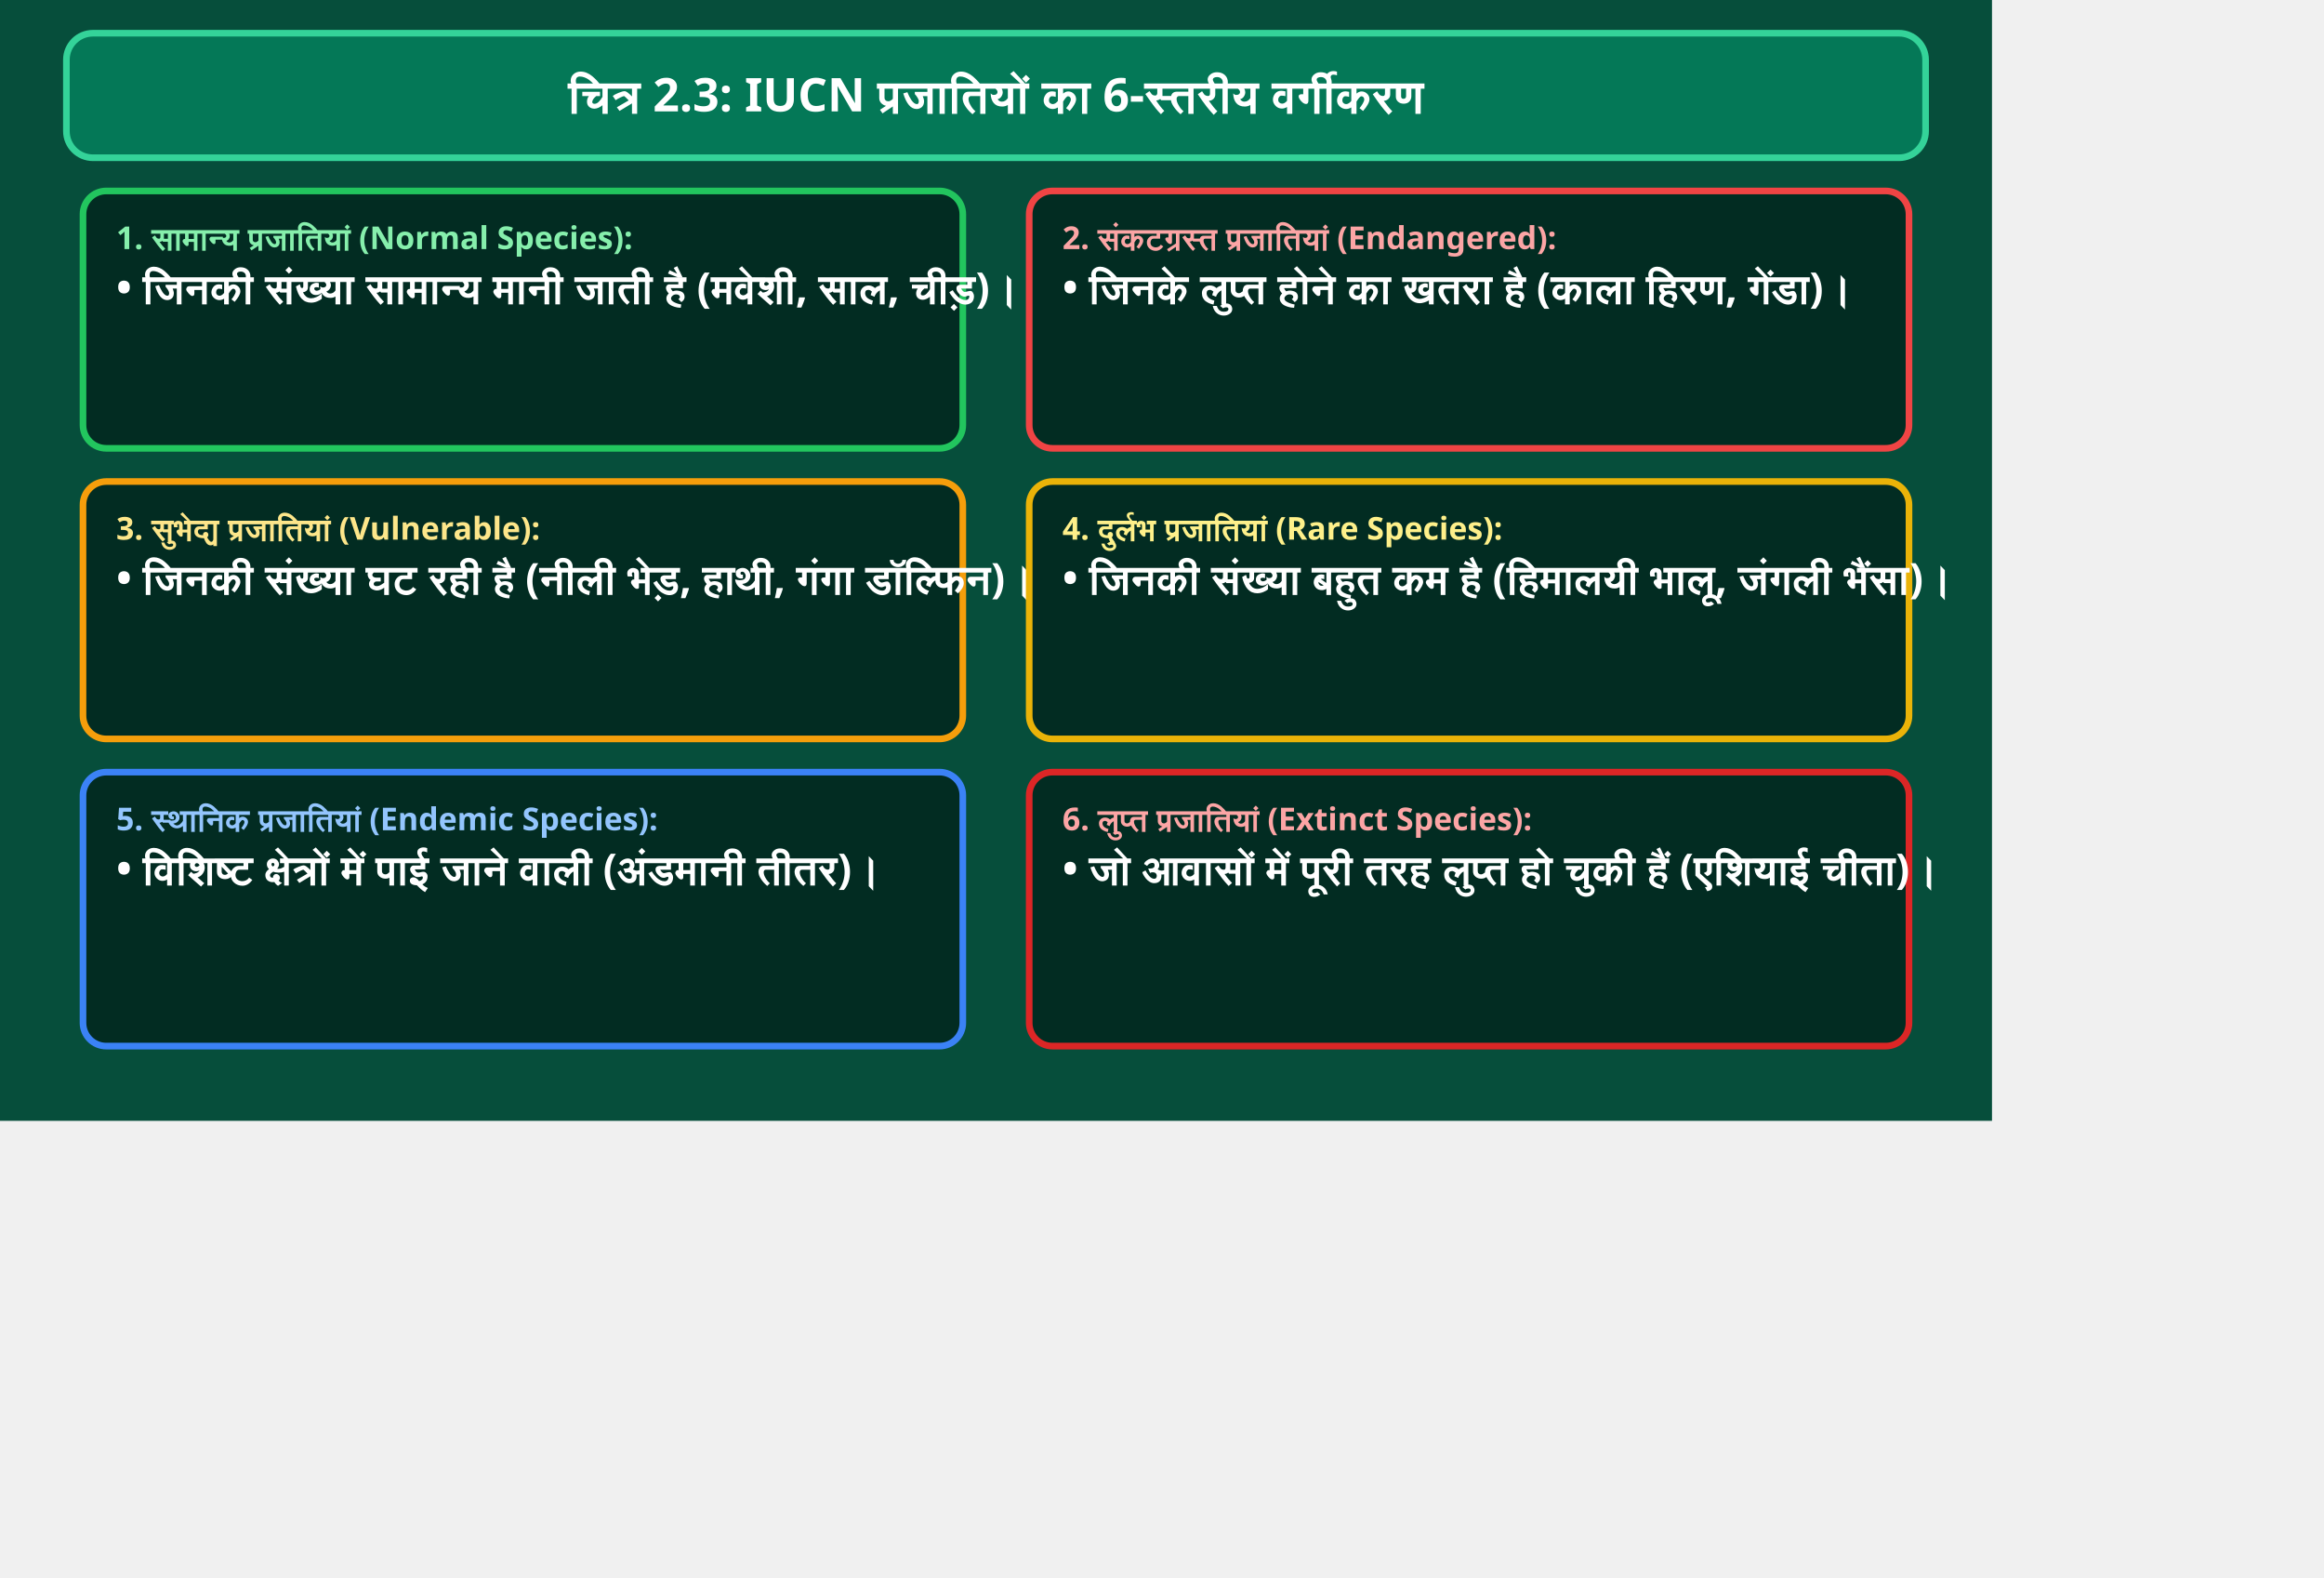
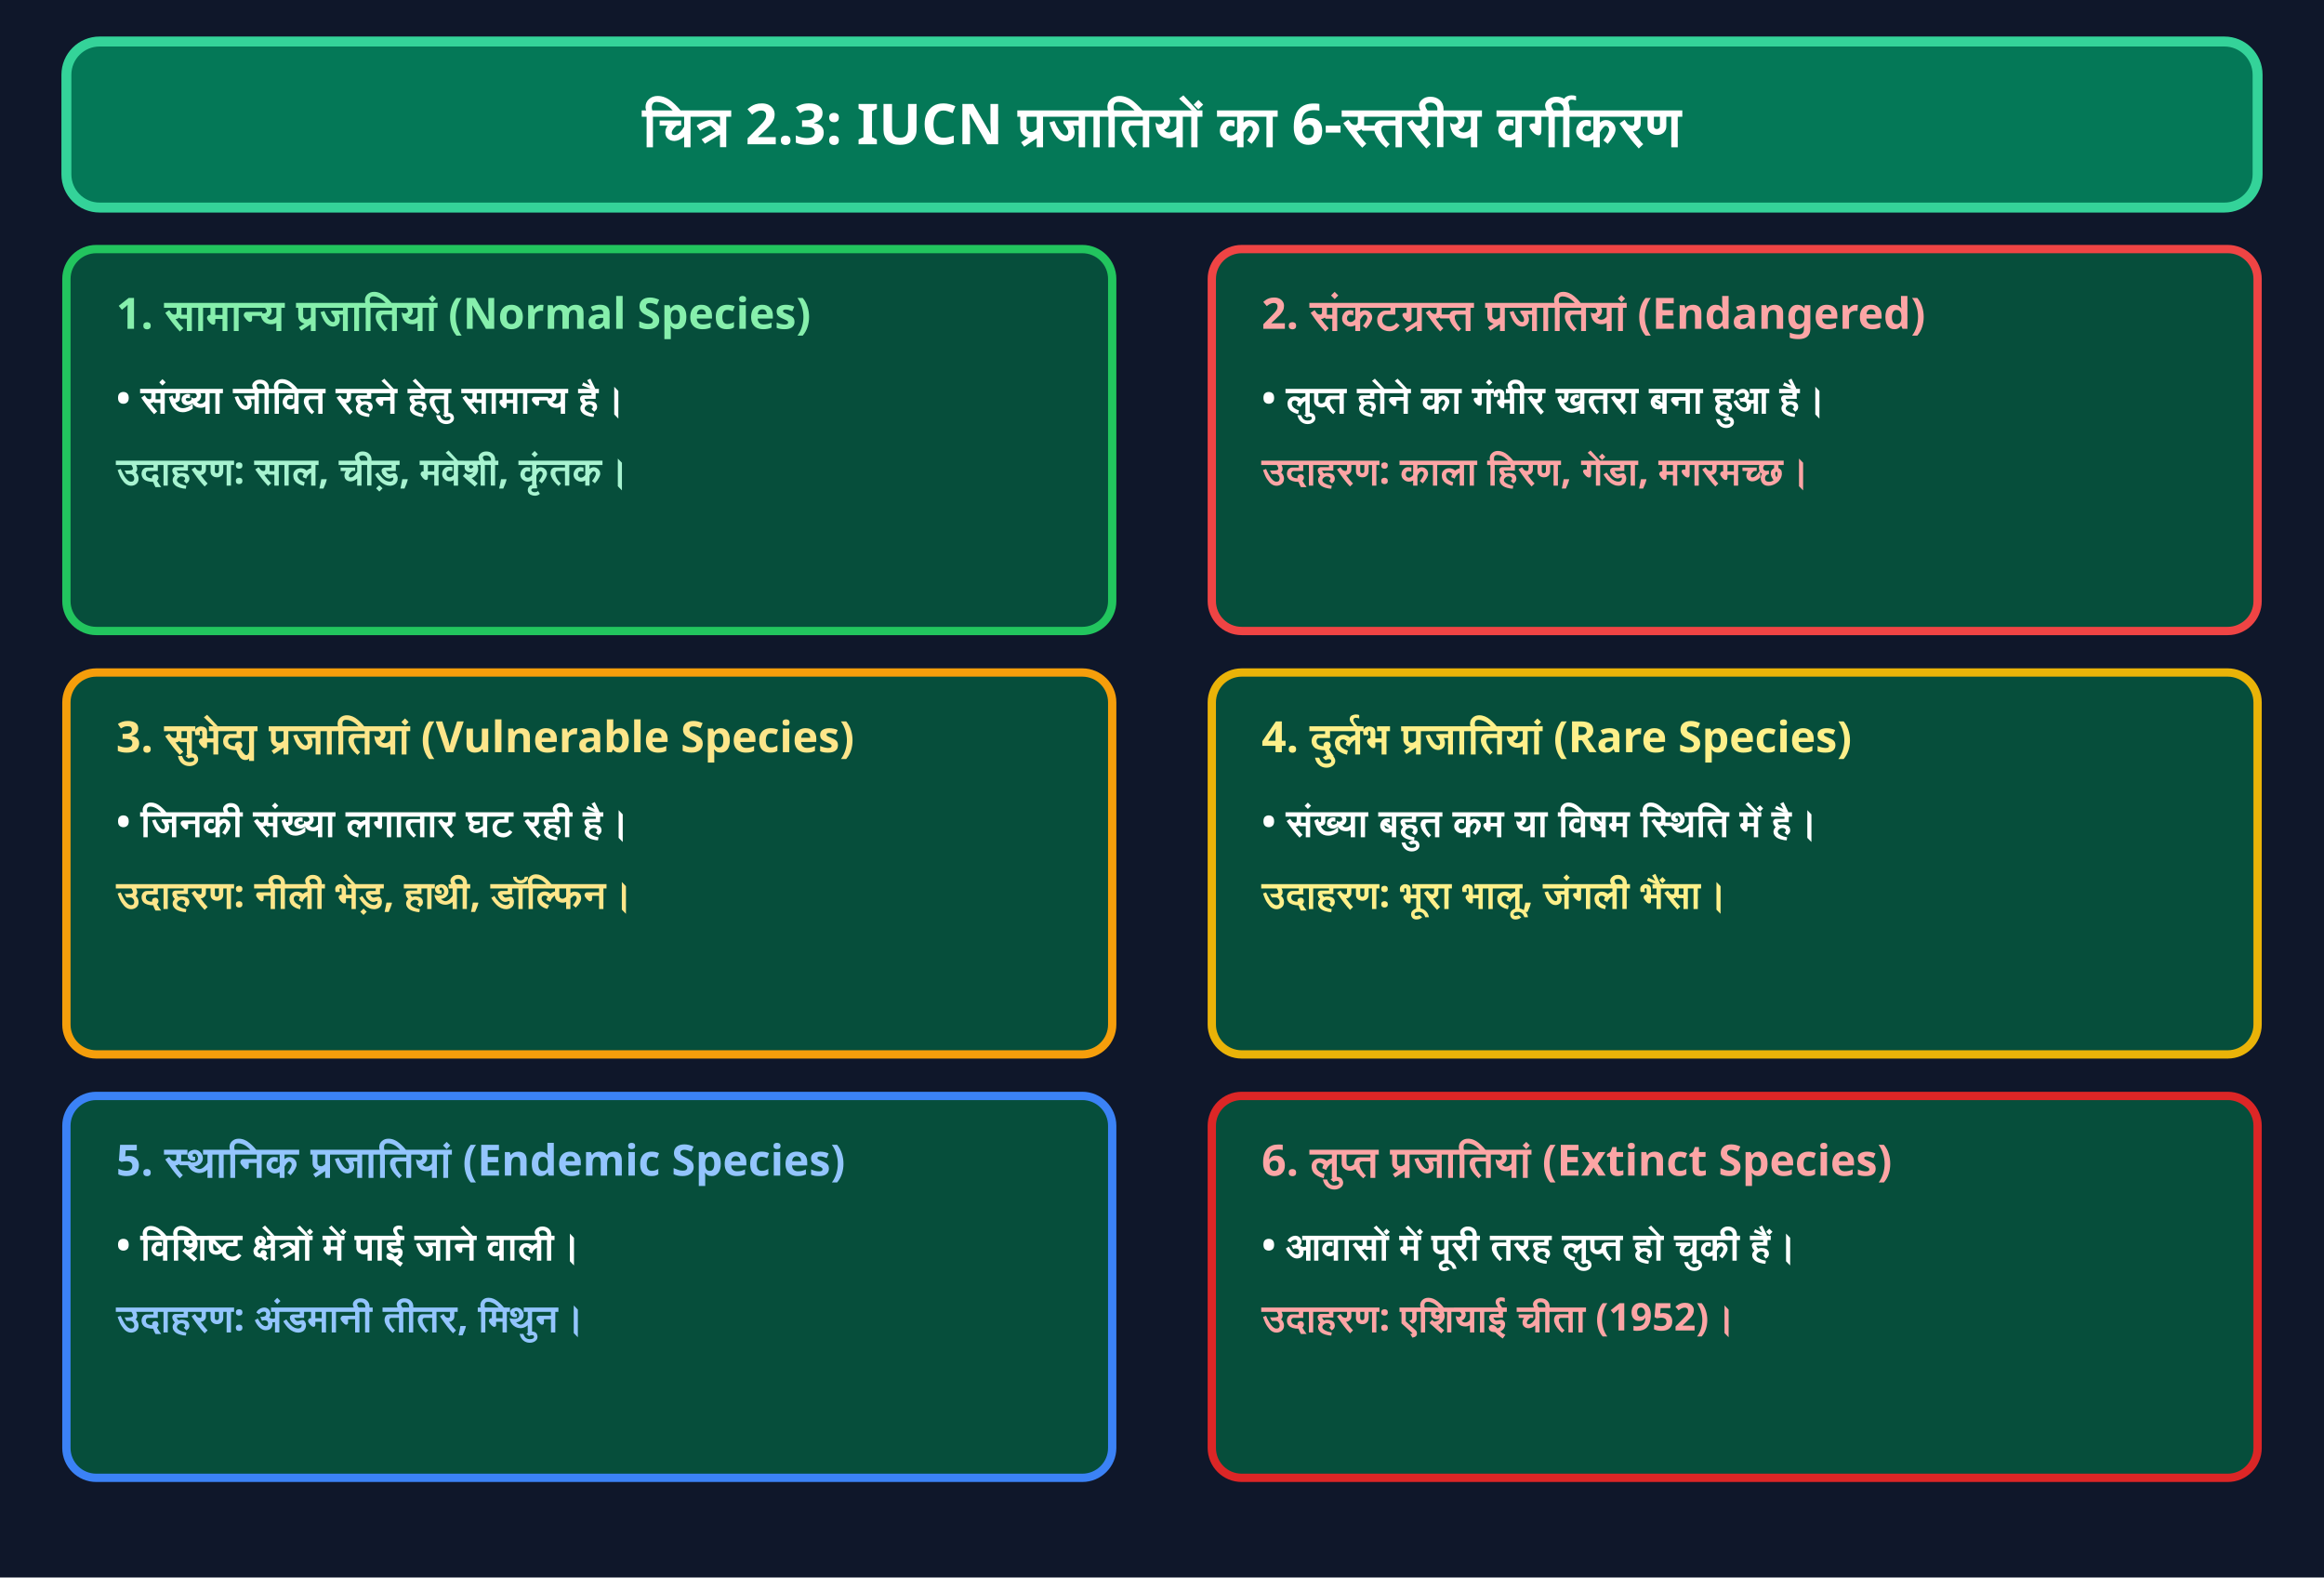
<svg xmlns="http://www.w3.org/2000/svg" viewBox="0 0 1400 950" width="100%" height="100%">
-   <rect width="1200" height="675" fill="#064e3b" />
-   <rect x="40" y="20" width="1120" height="75" rx="16" fill="#047857" stroke="#34d399" stroke-width="4" />
-   <text x="600" y="68" font-family="'Segoe UI', Devanagari, sans-serif" font-size="28" font-weight="900" fill="#ffffff" text-anchor="middle">चित्र 2.3: IUCN प्रजातियों का 6-स्तरीय वर्गीकरण</text>
-   <g font-family="'Segoe UI', Devanagari, sans-serif" font-weight="900">
-     <rect x="50" y="115" width="530" height="155" rx="14" fill="#022c22" stroke="#22c55e" stroke-width="4" />
-     <text x="70" y="150" font-size="19" fill="#86efac">1. सामान्य प्रजातियां (Normal Species):</text>
-     <text x="70" y="182" font-size="25" fill="#ffffff">• जिनकी संख्या सामान्य मानी जाती है (मवेशी, साल, चीड़)।</text>
-     <rect x="620" y="115" width="530" height="155" rx="14" fill="#022c22" stroke="#ef4444" stroke-width="4" />
-     <text x="640" y="150" font-size="19" fill="#fca5a5">2. संकटग्रस्त प्रजातियां (Endangered):</text>
-     <text x="640" y="182" font-size="25" fill="#ffffff">• जिनके लुप्त होने का खतरा है (काला हिरण, गेंडा)।</text>
-     <rect x="50" y="290" width="530" height="155" rx="14" fill="#022c22" stroke="#f59e0b" stroke-width="4" />
-     <text x="70" y="325" font-size="19" fill="#fde68a">3. सुभेद्य प्रजातियां (Vulnerable):</text>
-     <text x="70" y="357" font-size="25" fill="#ffffff">• जिनकी संख्या घट रही है (नीली भेड़, हाथी, गंगा डॉल्फिन)।</text>
-     <rect x="620" y="290" width="530" height="155" rx="14" fill="#022c22" stroke="#eab308" stroke-width="4" />
-     <text x="640" y="325" font-size="19" fill="#fef08a">4. दुर्लभ प्रजातियां (Rare Species):</text>
-     <text x="640" y="357" font-size="25" fill="#ffffff">• जिनकी संख्या बहुत कम है (हिमालयी भालू, जंगली भैंसा)।</text>
-     <rect x="50" y="465" width="530" height="165" rx="14" fill="#022c22" stroke="#3b82f6" stroke-width="4" />
-     <text x="70" y="500" font-size="19" fill="#93c5fd">5. स्थानिक प्रजातियां (Endemic Species):</text>
-     <text x="70" y="532" font-size="25" fill="#ffffff">• विशिष्ट क्षेत्रों में पाई जाने वाली (अंडमानी तीतर)।</text>
-     <rect x="620" y="465" width="530" height="165" rx="14" fill="#022c22" stroke="#dc2626" stroke-width="4" />
-     <text x="640" y="500" font-size="19" fill="#fca5a5">6. लुप्त प्रजातियां (Extinct Species):</text>
-     <text x="640" y="532" font-size="25" fill="#ffffff">• जो आवासों में पूरी तरह लुप्त हो चुकी हैं (एशियाई चीता)।</text>
-   </g>
+   <rect width="1400" height="950" fill="#0f172a" />
+   <rect x="40" y="25" width="1320" height="100" rx="20" fill="#047857" stroke="#34d399" stroke-width="6" />
+   <text x="700" y="88" font-family="'Segoe UI', Devanagari, sans-serif" font-size="34" font-weight="900" fill="#ffffff" text-anchor="middle">चित्र 2.3: IUCN प्रजातियों का 6-स्तरीय वर्गीकरण</text>
+   <rect x="40" y="150" width="630" height="230" rx="18" fill="#064e3b" stroke="#22c55e" stroke-width="5" />
+   <text x="70" y="198" font-family="'Segoe UI', Devanagari, sans-serif" font-size="26" font-weight="900" fill="#86efac">1. सामान्य प्रजातियां (Normal Species)</text>
+   <text x="70" y="248" font-family="'Segoe UI', Devanagari, sans-serif" font-size="23" font-weight="900" fill="#ffffff">• संख्या जीवित रहने हेतु सामान्य है।</text>
+   <text x="70" y="292" font-family="'Segoe UI', Devanagari, sans-serif" font-size="23" font-weight="900" fill="#a7f3d0">  उदाहरण: साल, चीड़, मवेशी, कृंतक।</text>
+   <rect x="730" y="150" width="630" height="230" rx="18" fill="#064e3b" stroke="#ef4444" stroke-width="5" />
+   <text x="760" y="198" font-family="'Segoe UI', Devanagari, sans-serif" font-size="26" font-weight="900" fill="#fca5a5">2. संकटग्रस्त प्रजातियां (Endangered)</text>
+   <text x="760" y="248" font-family="'Segoe UI', Devanagari, sans-serif" font-size="23" font-weight="900" fill="#ffffff">• लुप्त होने का गंभीर खतरा बना हुआ है।</text>
+   <text x="760" y="292" font-family="'Segoe UI', Devanagari, sans-serif" font-size="23" font-weight="900" fill="#fca5a5">  उदाहरण: काला हिरण, गेंडा, मगरमच्छ।</text>
+   <rect x="40" y="405" width="630" height="230" rx="18" fill="#064e3b" stroke="#f59e0b" stroke-width="5" />
+   <text x="70" y="453" font-family="'Segoe UI', Devanagari, sans-serif" font-size="26" font-weight="900" fill="#fde68a">3. सुभेद्य प्रजातियां (Vulnerable Species)</text>
+   <text x="70" y="503" font-family="'Segoe UI', Devanagari, sans-serif" font-size="23" font-weight="900" fill="#ffffff">• जिनकी संख्या लगातार घट रही है।</text>
+   <text x="70" y="547" font-family="'Segoe UI', Devanagari, sans-serif" font-size="23" font-weight="900" fill="#fde68a">  उदाहरण: नीली भेड़, हाथी, डॉल्फिन।</text>
+   <rect x="730" y="405" width="630" height="230" rx="18" fill="#064e3b" stroke="#eab308" stroke-width="5" />
+   <text x="760" y="453" font-family="'Segoe UI', Devanagari, sans-serif" font-size="26" font-weight="900" fill="#fef08a">4. दुर्लभ प्रजातियां (Rare Species)</text>
+   <text x="760" y="503" font-family="'Segoe UI', Devanagari, sans-serif" font-size="23" font-weight="900" fill="#ffffff">• संख्या बहुत कम या विषम स्थिति में है।</text>
+   <text x="760" y="547" font-family="'Segoe UI', Devanagari, sans-serif" font-size="23" font-weight="900" fill="#fef08a">  उदाहरण: भूरा भालू, जंगली भैंसा।</text>
+   <rect x="40" y="660" width="630" height="230" rx="18" fill="#064e3b" stroke="#3b82f6" stroke-width="5" />
+   <text x="70" y="708" font-family="'Segoe UI', Devanagari, sans-serif" font-size="26" font-weight="900" fill="#93c5fd">5. स्थानिक प्रजातियां (Endemic Species)</text>
+   <text x="70" y="758" font-family="'Segoe UI', Devanagari, sans-serif" font-size="23" font-weight="900" fill="#ffffff">• विशिष्ट क्षेत्रों में पाई जाने वाली।</text>
+   <text x="70" y="802" font-family="'Segoe UI', Devanagari, sans-serif" font-size="23" font-weight="900" fill="#93c5fd">  उदाहरण: अंडमानी तीतर, मिथुन।</text>
+   <rect x="730" y="660" width="630" height="230" rx="18" fill="#064e3b" stroke="#dc2626" stroke-width="5" />
+   <text x="760" y="708" font-family="'Segoe UI', Devanagari, sans-serif" font-size="26" font-weight="900" fill="#fca5a5">6. लुप्त प्रजातियां (Extinct Species)</text>
+   <text x="760" y="758" font-family="'Segoe UI', Devanagari, sans-serif" font-size="23" font-weight="900" fill="#ffffff">• आवासों में पूरी तरह लुप्त हो चुकी हैं।</text>
+   <text x="760" y="802" font-family="'Segoe UI', Devanagari, sans-serif" font-size="23" font-weight="900" fill="#fca5a5">  उदाहरण: एशियाई चीता (1952)।</text>
</svg>
